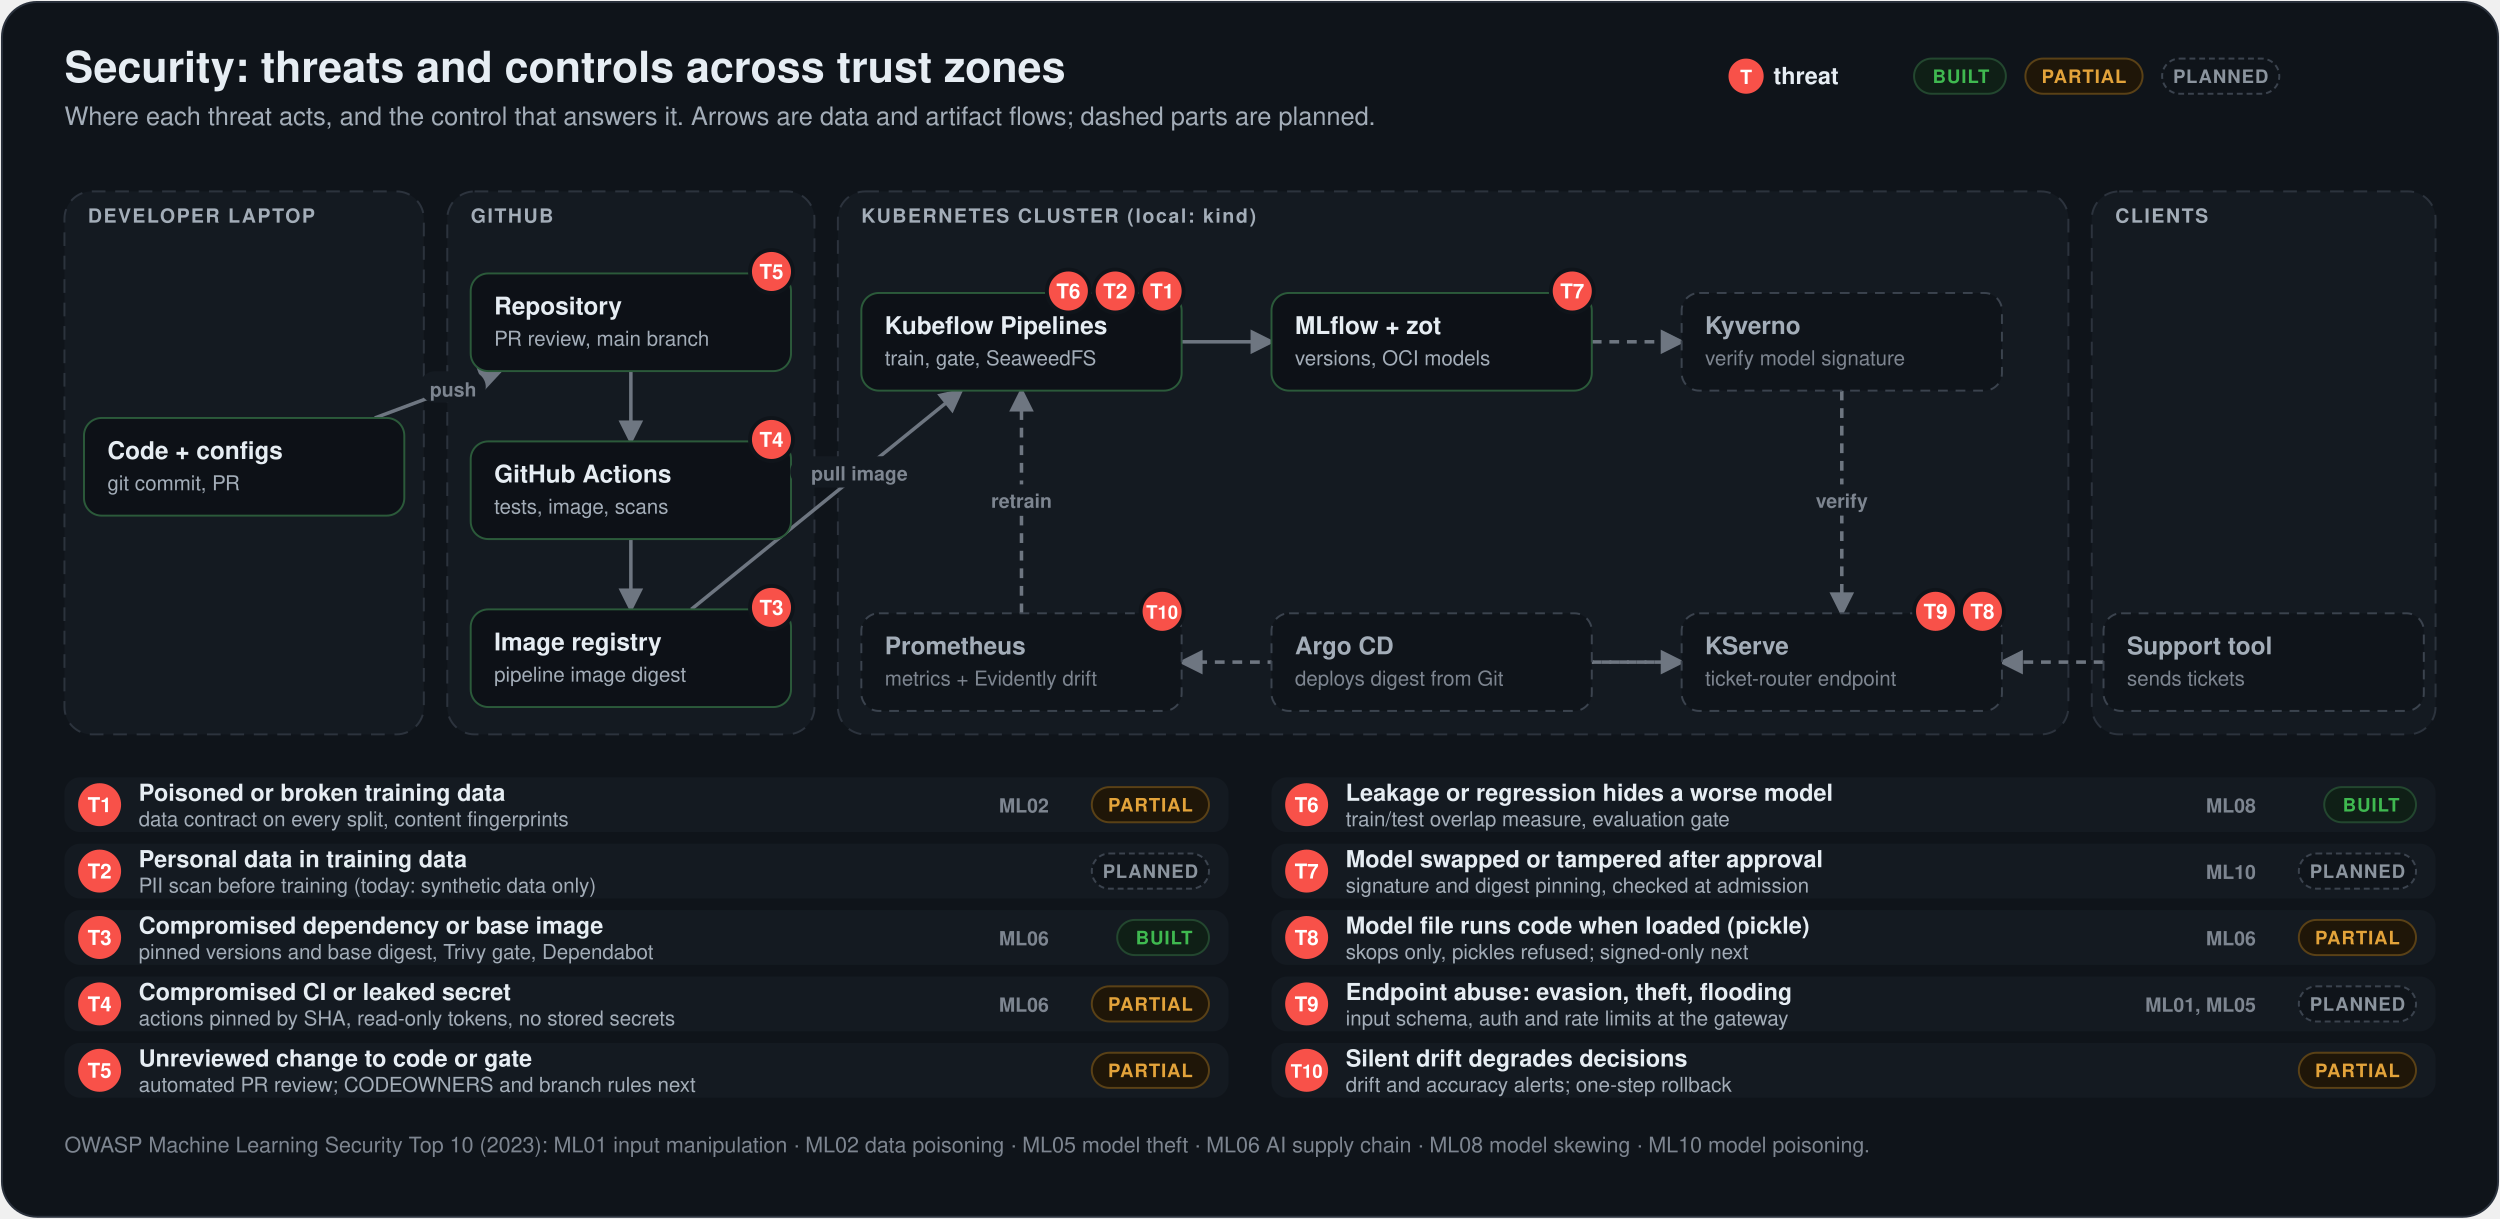
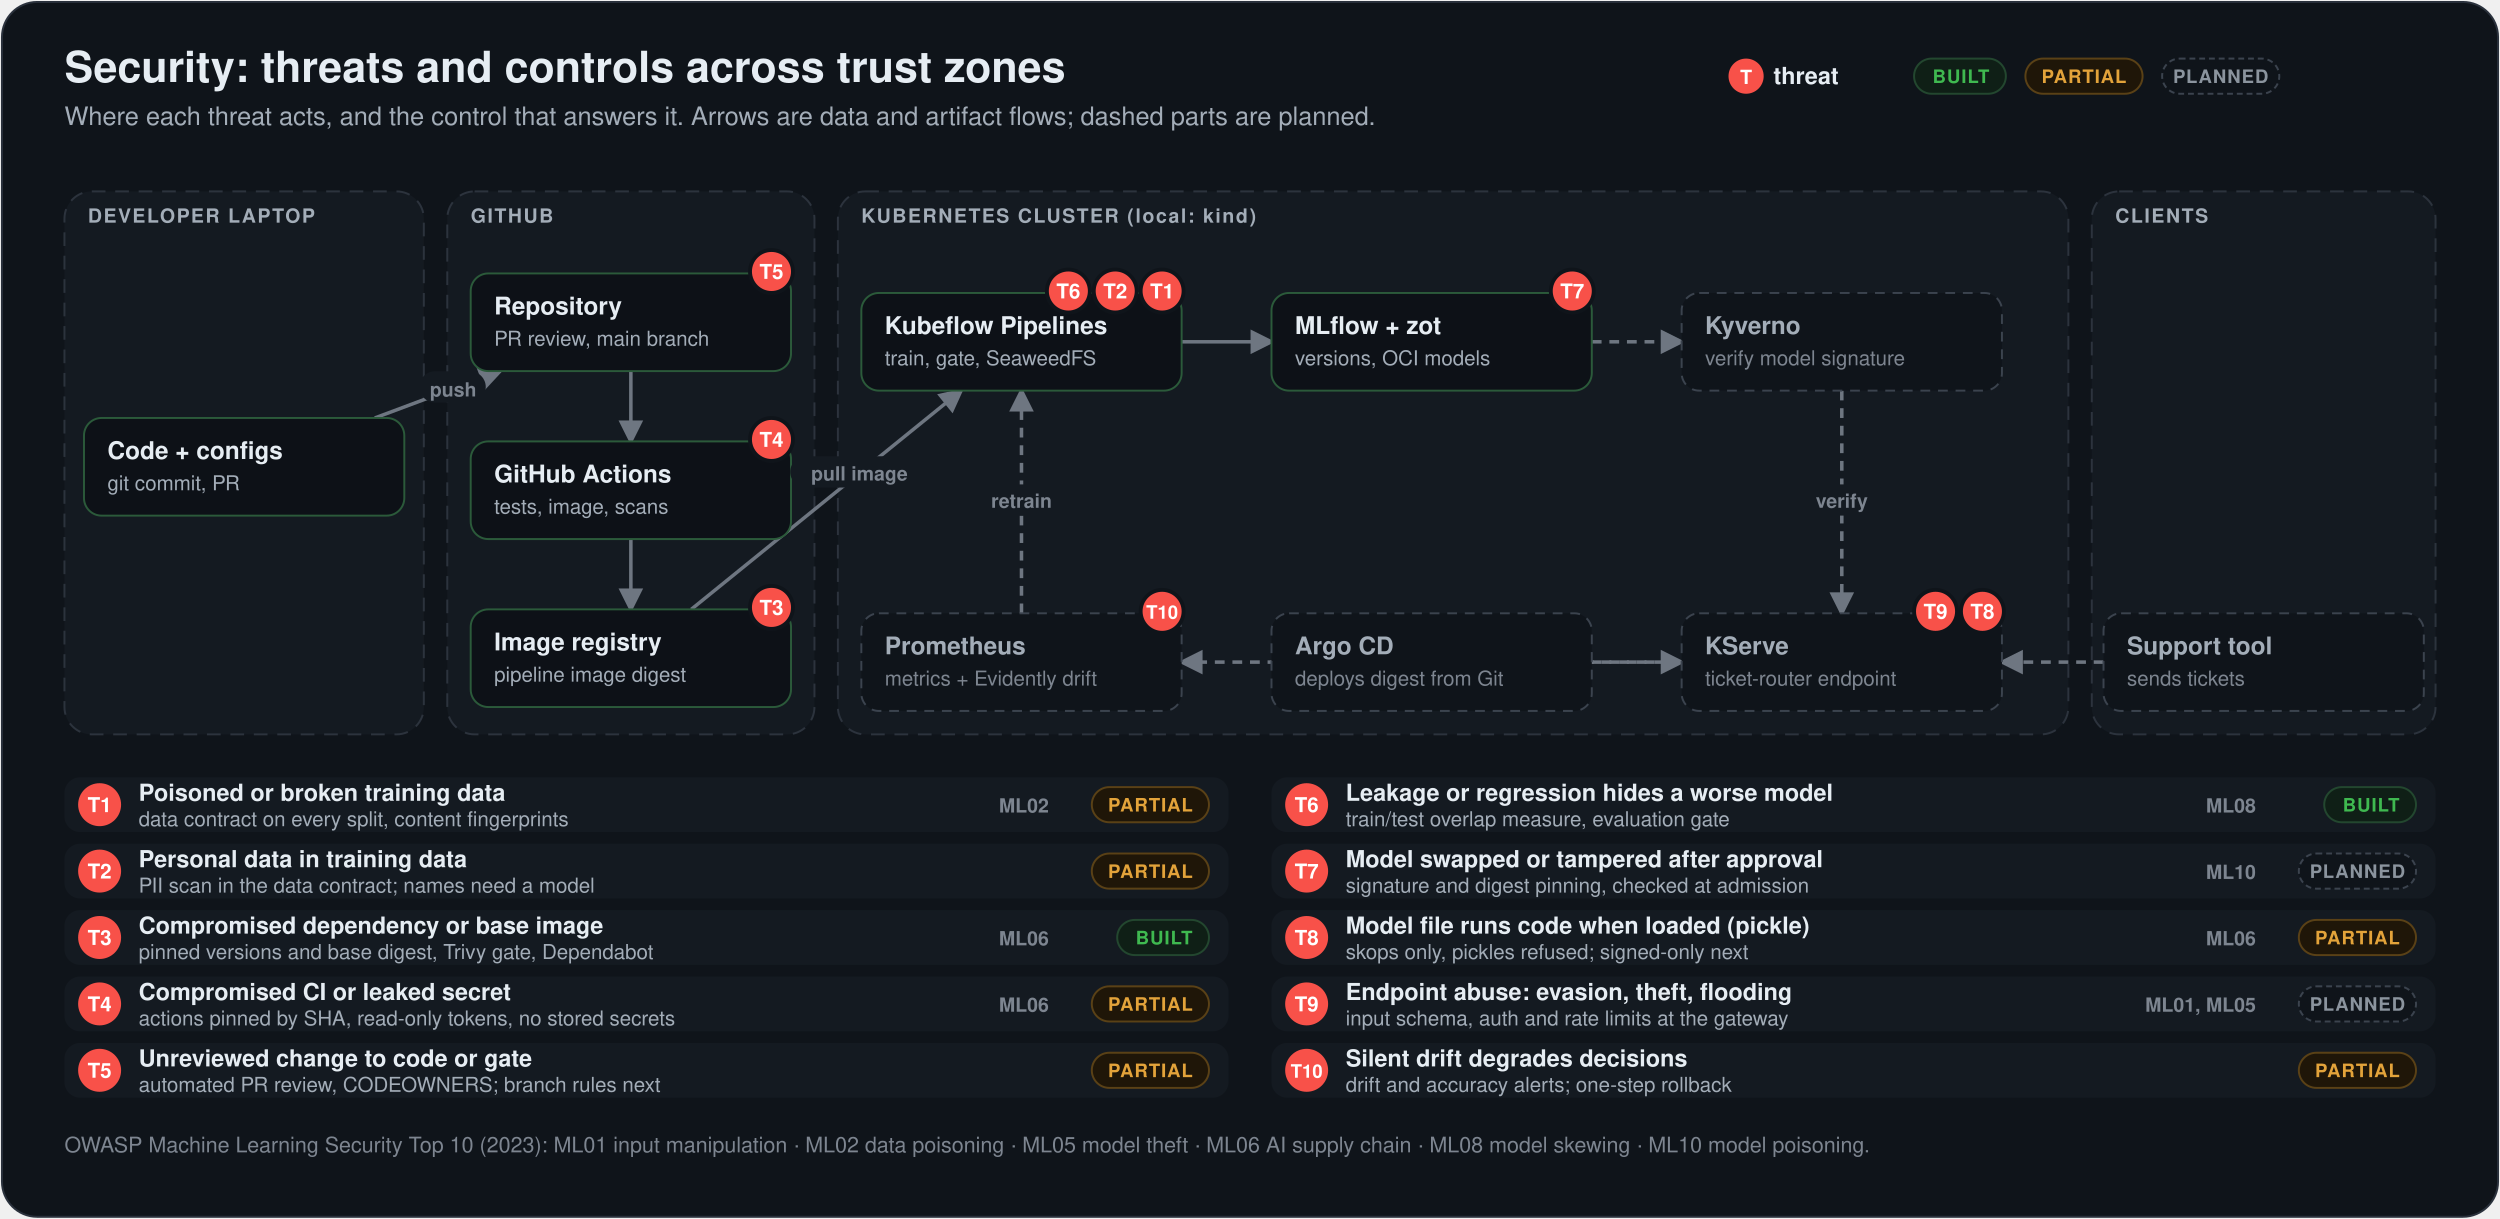
<svg xmlns="http://www.w3.org/2000/svg" width="1280" height="624" viewBox="0 0 1280 624" role="img" aria-labelledby="title desc" font-family="-apple-system, BlinkMacSystemFont, 'Segoe UI', Helvetica, Arial, sans-serif">
  <defs>
    <marker id="arrow" viewBox="0 0 10 10" refX="8.5" refY="5" markerWidth="7" markerHeight="7" orient="auto-start-reverse">
      <path d="M0 0 L10 5 L0 10 z" fill="#6e7681" />
    </marker>
  </defs>
  <rect x="1" y="1" width="1278" height="622" rx="18" fill="#0f141a" stroke="#2a313c" />
  <text x="33" y="42" font-size="22" font-weight="700" fill="#e6edf3" text-anchor="start">Security: threats and controls across trust zones</text>
  <text x="33" y="64" font-size="13" font-weight="400" fill="#a3adb8" text-anchor="start">Where each threat acts, and the control that answers it. Arrows are data and artifact flows; dashed parts are planned.</text>
  <rect x="980" y="30" width="47" height="18" rx="9" fill="#0f1f16" stroke="#23472f" />
  <text x="1004" y="42.5" font-size="9.5" font-weight="700" fill="#3fb950" text-anchor="middle" letter-spacing="0.5">BUILT</text>
  <rect x="1037" y="30" width="60" height="18" rx="9" fill="#1f1608" stroke="#5a4116" />
  <text x="1067" y="42.5" font-size="9.5" font-weight="700" fill="#e3a33a" text-anchor="middle" letter-spacing="0.5">PARTIAL</text>
  <rect x="1107" y="30" width="60" height="18" rx="9" fill="#0f141a" stroke="#3b434e" stroke-dasharray="3 2" />
  <text x="1137" y="42.5" font-size="9.5" font-weight="700" fill="#8b949e" text-anchor="middle" letter-spacing="0.5">PLANNED</text>
  <circle cx="894" cy="39" r="9" fill="#f85149" />
  <text x="894" y="43" font-size="10" font-weight="700" fill="#ffffff" text-anchor="middle">T</text>
  <text x="908" y="43" font-size="12" font-weight="600" fill="#e6edf3" text-anchor="start">threat</text>
  <rect x="33" y="98" width="184" height="278" rx="14" fill="#141a21" stroke="#2c333d" stroke-dasharray="7 5" />
  <text x="45" y="114" font-size="10" font-weight="700" fill="#a3adb8" text-anchor="start" letter-spacing="0.8">DEVELOPER LAPTOP</text>
  <rect x="229" y="98" width="188" height="278" rx="14" fill="#141a21" stroke="#2c333d" stroke-dasharray="7 5" />
  <text x="241" y="114" font-size="10" font-weight="700" fill="#a3adb8" text-anchor="start" letter-spacing="0.8">GITHUB</text>
  <rect x="429" y="98" width="630" height="278" rx="14" fill="#141a21" stroke="#2c333d" stroke-dasharray="7 5" />
  <text x="441" y="114" font-size="10" font-weight="700" fill="#a3adb8" text-anchor="start" letter-spacing="0.8">KUBERNETES CLUSTER  (local: kind)</text>
  <rect x="1071" y="98" width="176" height="278" rx="14" fill="#141a21" stroke="#2c333d" stroke-dasharray="7 5" />
  <text x="1083" y="114" font-size="10" font-weight="700" fill="#a3adb8" text-anchor="start" letter-spacing="0.8">CLIENTS</text>
  <line x1="191.9" y1="214.0" x2="256.1" y2="190.0" stroke="#6e7681" stroke-width="1.8" marker-end="url(#arrow)" />
  <line x1="323.0" y1="190.0" x2="323.0" y2="226.0" stroke="#6e7681" stroke-width="1.8" marker-end="url(#arrow)" />
  <line x1="323.0" y1="276.0" x2="323.0" y2="312.0" stroke="#6e7681" stroke-width="1.8" marker-end="url(#arrow)" />
  <line x1="353.9" y1="312.0" x2="492.1" y2="200.0" stroke="#6e7681" stroke-width="1.8" marker-end="url(#arrow)" />
  <line x1="605.0" y1="175.0" x2="651.0" y2="175.0" stroke="#6e7681" stroke-width="1.8" marker-end="url(#arrow)" />
  <line x1="815.0" y1="175.0" x2="861.0" y2="175.0" stroke="#6e7681" stroke-width="1.8" stroke-dasharray="5 4" marker-end="url(#arrow)" />
  <line x1="815.0" y1="339.0" x2="861.0" y2="339.0" stroke="#6e7681" stroke-width="1.8" stroke-dasharray="5 4" marker-end="url(#arrow)" />
  <line x1="943.0" y1="200.0" x2="943.0" y2="314.0" stroke="#6e7681" stroke-width="1.8" stroke-dasharray="5 4" marker-end="url(#arrow)" />
  <line x1="1077.0" y1="339.0" x2="1025.0" y2="339.0" stroke="#6e7681" stroke-width="1.8" stroke-dasharray="5 4" marker-end="url(#arrow)" />
  <line x1="861.0" y1="339.0" x2="605.0" y2="339.0" stroke="#6e7681" stroke-width="1.8" stroke-dasharray="5 4" marker-end="url(#arrow)" />
  <line x1="523.0" y1="314.0" x2="523.0" y2="200.0" stroke="#6e7681" stroke-width="1.8" stroke-dasharray="5 4" marker-end="url(#arrow)" />
  <rect x="43" y="214" width="164" height="50" rx="9" fill="#0d1117" stroke="#2b5a3a" />
  <text x="55" y="235" font-size="12.5" font-weight="600" fill="#e6edf3" text-anchor="start">Code + configs</text>
  <text x="55" y="251" font-size="10.5" font-weight="400" fill="#a3adb8" text-anchor="start">git commit, PR</text>
  <rect x="241" y="140" width="164" height="50" rx="9" fill="#0d1117" stroke="#2b5a3a" />
  <text x="253" y="161" font-size="12.5" font-weight="600" fill="#e6edf3" text-anchor="start">Repository</text>
  <text x="253" y="177" font-size="10.5" font-weight="400" fill="#a3adb8" text-anchor="start">PR review, main branch</text>
  <rect x="241" y="226" width="164" height="50" rx="9" fill="#0d1117" stroke="#2b5a3a" />
  <text x="253" y="247" font-size="12.5" font-weight="600" fill="#e6edf3" text-anchor="start">GitHub Actions</text>
  <text x="253" y="263" font-size="10.5" font-weight="400" fill="#a3adb8" text-anchor="start">tests, image, scans</text>
  <rect x="241" y="312" width="164" height="50" rx="9" fill="#0d1117" stroke="#2b5a3a" />
  <text x="253" y="333" font-size="12.5" font-weight="600" fill="#e6edf3" text-anchor="start">Image registry</text>
  <text x="253" y="349" font-size="10.5" font-weight="400" fill="#a3adb8" text-anchor="start">pipeline image digest</text>
  <rect x="441" y="150" width="164" height="50" rx="9" fill="#0d1117" stroke="#2b5a3a" />
  <text x="453" y="171" font-size="12.5" font-weight="600" fill="#e6edf3" text-anchor="start">Kubeflow Pipelines</text>
  <text x="453" y="187" font-size="10.5" font-weight="400" fill="#a3adb8" text-anchor="start">train, gate, SeaweedFS</text>
  <rect x="651" y="150" width="164" height="50" rx="9" fill="#0d1117" stroke="#2b5a3a" />
  <text x="663" y="171" font-size="12.5" font-weight="600" fill="#e6edf3" text-anchor="start">MLflow + zot</text>
  <text x="663" y="187" font-size="10.5" font-weight="400" fill="#a3adb8" text-anchor="start">versions, OCI models</text>
  <rect x="861" y="150" width="164" height="50" rx="9" fill="#0f141a" stroke="#3b434e" stroke-dasharray="5 4" />
  <text x="873" y="171" font-size="12.5" font-weight="600" fill="#a3adb8" text-anchor="start">Kyverno</text>
  <text x="873" y="187" font-size="10.5" font-weight="400" fill="#7d8590" text-anchor="start">verify model signature</text>
  <rect x="441" y="314" width="164" height="50" rx="9" fill="#0f141a" stroke="#3b434e" stroke-dasharray="5 4" />
  <text x="453" y="335" font-size="12.5" font-weight="600" fill="#a3adb8" text-anchor="start">Prometheus</text>
  <text x="453" y="351" font-size="10.5" font-weight="400" fill="#7d8590" text-anchor="start">metrics + Evidently drift</text>
  <rect x="651" y="314" width="164" height="50" rx="9" fill="#0f141a" stroke="#3b434e" stroke-dasharray="5 4" />
  <text x="663" y="335" font-size="12.5" font-weight="600" fill="#a3adb8" text-anchor="start">Argo CD</text>
  <text x="663" y="351" font-size="10.5" font-weight="400" fill="#7d8590" text-anchor="start">deploys digest from Git</text>
  <rect x="861" y="314" width="164" height="50" rx="9" fill="#0f141a" stroke="#3b434e" stroke-dasharray="5 4" />
  <text x="873" y="335" font-size="12.5" font-weight="600" fill="#a3adb8" text-anchor="start">KServe</text>
  <text x="873" y="351" font-size="10.5" font-weight="400" fill="#7d8590" text-anchor="start">ticket-router endpoint</text>
  <rect x="1077" y="314" width="164" height="50" rx="9" fill="#0f141a" stroke="#3b434e" stroke-dasharray="5 4" />
  <text x="1089" y="335" font-size="12.5" font-weight="600" fill="#a3adb8" text-anchor="start">Support tool</text>
  <text x="1089" y="351" font-size="10.5" font-weight="400" fill="#7d8590" text-anchor="start">sends tickets</text>
  <rect x="214.7" y="190.1" width="34" height="16" rx="8" fill="#141a21" />
  <text x="232" y="203" font-size="10" font-weight="600" fill="#7d8590" text-anchor="middle">push</text>
  <rect x="404.6" y="233.6" width="70" height="16" rx="8" fill="#141a21" />
  <text x="440" y="246" font-size="10" font-weight="600" fill="#7d8590" text-anchor="middle">pull image</text>
  <rect x="920.0" y="248.0" width="46" height="16" rx="8" fill="#141a21" />
  <text x="943" y="260" font-size="10" font-weight="600" fill="#7d8590" text-anchor="middle">verify</text>
  <rect x="497.0" y="248.0" width="52" height="16" rx="8" fill="#141a21" />
  <text x="523" y="260" font-size="10" font-weight="600" fill="#7d8590" text-anchor="middle">retrain</text>
  <circle cx="595" cy="149" r="11" fill="#f85149" stroke="#0f141a" stroke-width="2" />
  <text x="595" y="152.8" font-size="10.5" font-weight="700" fill="#ffffff" text-anchor="middle">T1</text>
  <circle cx="571" cy="149" r="11" fill="#f85149" stroke="#0f141a" stroke-width="2" />
  <text x="571" y="152.8" font-size="10.5" font-weight="700" fill="#ffffff" text-anchor="middle">T2</text>
  <circle cx="395" cy="311" r="11" fill="#f85149" stroke="#0f141a" stroke-width="2" />
  <text x="395" y="314.8" font-size="10.5" font-weight="700" fill="#ffffff" text-anchor="middle">T3</text>
  <circle cx="395" cy="225" r="11" fill="#f85149" stroke="#0f141a" stroke-width="2" />
  <text x="395" y="228.8" font-size="10.5" font-weight="700" fill="#ffffff" text-anchor="middle">T4</text>
  <circle cx="395" cy="139" r="11" fill="#f85149" stroke="#0f141a" stroke-width="2" />
  <text x="395" y="142.8" font-size="10.5" font-weight="700" fill="#ffffff" text-anchor="middle">T5</text>
  <circle cx="547" cy="149" r="11" fill="#f85149" stroke="#0f141a" stroke-width="2" />
  <text x="547" y="152.8" font-size="10.5" font-weight="700" fill="#ffffff" text-anchor="middle">T6</text>
  <circle cx="805" cy="149" r="11" fill="#f85149" stroke="#0f141a" stroke-width="2" />
  <text x="805" y="152.8" font-size="10.5" font-weight="700" fill="#ffffff" text-anchor="middle">T7</text>
  <circle cx="1015" cy="313" r="11" fill="#f85149" stroke="#0f141a" stroke-width="2" />
  <text x="1015" y="316.8" font-size="10.5" font-weight="700" fill="#ffffff" text-anchor="middle">T8</text>
  <circle cx="991" cy="313" r="11" fill="#f85149" stroke="#0f141a" stroke-width="2" />
  <text x="991" y="316.8" font-size="10.5" font-weight="700" fill="#ffffff" text-anchor="middle">T9</text>
  <circle cx="595" cy="313" r="11" fill="#f85149" stroke="#0f141a" stroke-width="2" />
  <text x="595" y="316.8" font-size="9.5" font-weight="700" fill="#ffffff" text-anchor="middle">T10</text>
  <rect x="33" y="398" width="596" height="28" rx="8" fill="#141a21" />
  <circle cx="51" cy="412" r="11" fill="#f85149" />
  <text x="51" y="415.8" font-size="10.5" font-weight="700" fill="#ffffff" text-anchor="middle">T1</text>
  <text x="71" y="410" font-size="12" font-weight="650" fill="#e6edf3" text-anchor="start">Poisoned or broken training data</text>
  <text x="71" y="423" font-size="10.5" font-weight="400" fill="#a3adb8" text-anchor="start">data contract on every split, content fingerprints</text>
  <text x="537" y="416" font-size="10" font-weight="600" fill="#7d8590" text-anchor="end">ML02</text>
  <rect x="559" y="403" width="60" height="18" rx="9" fill="#1f1608" stroke="#5a4116" />
  <text x="589" y="415.5" font-size="9.5" font-weight="700" fill="#e3a33a" text-anchor="middle" letter-spacing="0.5">PARTIAL</text>
  <rect x="33" y="432" width="596" height="28" rx="8" fill="#141a21" />
  <circle cx="51" cy="446" r="11" fill="#f85149" />
  <text x="51" y="449.8" font-size="10.5" font-weight="700" fill="#ffffff" text-anchor="middle">T2</text>
  <text x="71" y="444" font-size="12" font-weight="650" fill="#e6edf3" text-anchor="start">Personal data in training data</text>
-   <text x="71" y="457" font-size="10.5" font-weight="400" fill="#a3adb8" text-anchor="start">PII scan before training (today: synthetic data only)</text>
+   <text x="71" y="457" font-size="10.5" font-weight="400" fill="#a3adb8" text-anchor="start">PII scan in the data contract; names need a model</text>
  <text x="537" y="450" font-size="10" font-weight="600" fill="#7d8590" text-anchor="end" />
-   <rect x="559" y="437" width="60" height="18" rx="9" fill="#0f141a" stroke="#3b434e" stroke-dasharray="3 2" />
-   <text x="589" y="449.5" font-size="9.5" font-weight="700" fill="#8b949e" text-anchor="middle" letter-spacing="0.5">PLANNED</text>
+   <rect x="559" y="437" width="60" height="18" rx="9" fill="#1f1608" stroke="#5a4116" />
+   <text x="589" y="449.5" font-size="9.5" font-weight="700" fill="#e3a33a" text-anchor="middle" letter-spacing="0.5">PARTIAL</text>
  <rect x="33" y="466" width="596" height="28" rx="8" fill="#141a21" />
  <circle cx="51" cy="480" r="11" fill="#f85149" />
  <text x="51" y="483.8" font-size="10.5" font-weight="700" fill="#ffffff" text-anchor="middle">T3</text>
  <text x="71" y="478" font-size="12" font-weight="650" fill="#e6edf3" text-anchor="start">Compromised dependency or base image</text>
  <text x="71" y="491" font-size="10.5" font-weight="400" fill="#a3adb8" text-anchor="start">pinned versions and base digest, Trivy gate, Dependabot</text>
  <text x="537" y="484" font-size="10" font-weight="600" fill="#7d8590" text-anchor="end">ML06</text>
  <rect x="572" y="471" width="47" height="18" rx="9" fill="#0f1f16" stroke="#23472f" />
  <text x="596" y="483.5" font-size="9.5" font-weight="700" fill="#3fb950" text-anchor="middle" letter-spacing="0.5">BUILT</text>
  <rect x="33" y="500" width="596" height="28" rx="8" fill="#141a21" />
  <circle cx="51" cy="514" r="11" fill="#f85149" />
  <text x="51" y="517.8" font-size="10.5" font-weight="700" fill="#ffffff" text-anchor="middle">T4</text>
  <text x="71" y="512" font-size="12" font-weight="650" fill="#e6edf3" text-anchor="start">Compromised CI or leaked secret</text>
  <text x="71" y="525" font-size="10.5" font-weight="400" fill="#a3adb8" text-anchor="start">actions pinned by SHA, read-only tokens, no stored secrets</text>
  <text x="537" y="518" font-size="10" font-weight="600" fill="#7d8590" text-anchor="end">ML06</text>
  <rect x="559" y="505" width="60" height="18" rx="9" fill="#1f1608" stroke="#5a4116" />
  <text x="589" y="517.5" font-size="9.5" font-weight="700" fill="#e3a33a" text-anchor="middle" letter-spacing="0.5">PARTIAL</text>
  <rect x="33" y="534" width="596" height="28" rx="8" fill="#141a21" />
  <circle cx="51" cy="548" r="11" fill="#f85149" />
  <text x="51" y="551.8" font-size="10.5" font-weight="700" fill="#ffffff" text-anchor="middle">T5</text>
  <text x="71" y="546" font-size="12" font-weight="650" fill="#e6edf3" text-anchor="start">Unreviewed change to code or gate</text>
-   <text x="71" y="559" font-size="10.5" font-weight="400" fill="#a3adb8" text-anchor="start">automated PR review; CODEOWNERS and branch rules next</text>
+   <text x="71" y="559" font-size="10.5" font-weight="400" fill="#a3adb8" text-anchor="start">automated PR review, CODEOWNERS; branch rules next</text>
  <text x="537" y="552" font-size="10" font-weight="600" fill="#7d8590" text-anchor="end" />
  <rect x="559" y="539" width="60" height="18" rx="9" fill="#1f1608" stroke="#5a4116" />
  <text x="589" y="551.5" font-size="9.5" font-weight="700" fill="#e3a33a" text-anchor="middle" letter-spacing="0.5">PARTIAL</text>
  <rect x="651" y="398" width="596" height="28" rx="8" fill="#141a21" />
  <circle cx="669" cy="412" r="11" fill="#f85149" />
  <text x="669" y="415.8" font-size="10.5" font-weight="700" fill="#ffffff" text-anchor="middle">T6</text>
  <text x="689" y="410" font-size="12" font-weight="650" fill="#e6edf3" text-anchor="start">Leakage or regression hides a worse model</text>
  <text x="689" y="423" font-size="10.5" font-weight="400" fill="#a3adb8" text-anchor="start">train/test overlap measure, evaluation gate</text>
  <text x="1155" y="416" font-size="10" font-weight="600" fill="#7d8590" text-anchor="end">ML08</text>
  <rect x="1190" y="403" width="47" height="18" rx="9" fill="#0f1f16" stroke="#23472f" />
  <text x="1214" y="415.5" font-size="9.5" font-weight="700" fill="#3fb950" text-anchor="middle" letter-spacing="0.5">BUILT</text>
  <rect x="651" y="432" width="596" height="28" rx="8" fill="#141a21" />
  <circle cx="669" cy="446" r="11" fill="#f85149" />
  <text x="669" y="449.8" font-size="10.5" font-weight="700" fill="#ffffff" text-anchor="middle">T7</text>
  <text x="689" y="444" font-size="12" font-weight="650" fill="#e6edf3" text-anchor="start">Model swapped or tampered after approval</text>
  <text x="689" y="457" font-size="10.5" font-weight="400" fill="#a3adb8" text-anchor="start">signature and digest pinning, checked at admission</text>
  <text x="1155" y="450" font-size="10" font-weight="600" fill="#7d8590" text-anchor="end">ML10</text>
  <rect x="1177" y="437" width="60" height="18" rx="9" fill="#0f141a" stroke="#3b434e" stroke-dasharray="3 2" />
  <text x="1207" y="449.5" font-size="9.5" font-weight="700" fill="#8b949e" text-anchor="middle" letter-spacing="0.5">PLANNED</text>
  <rect x="651" y="466" width="596" height="28" rx="8" fill="#141a21" />
  <circle cx="669" cy="480" r="11" fill="#f85149" />
  <text x="669" y="483.8" font-size="10.5" font-weight="700" fill="#ffffff" text-anchor="middle">T8</text>
  <text x="689" y="478" font-size="12" font-weight="650" fill="#e6edf3" text-anchor="start">Model file runs code when loaded (pickle)</text>
  <text x="689" y="491" font-size="10.5" font-weight="400" fill="#a3adb8" text-anchor="start">skops only, pickles refused; signed-only next</text>
  <text x="1155" y="484" font-size="10" font-weight="600" fill="#7d8590" text-anchor="end">ML06</text>
  <rect x="1177" y="471" width="60" height="18" rx="9" fill="#1f1608" stroke="#5a4116" />
  <text x="1207" y="483.5" font-size="9.5" font-weight="700" fill="#e3a33a" text-anchor="middle" letter-spacing="0.5">PARTIAL</text>
  <rect x="651" y="500" width="596" height="28" rx="8" fill="#141a21" />
  <circle cx="669" cy="514" r="11" fill="#f85149" />
  <text x="669" y="517.8" font-size="10.5" font-weight="700" fill="#ffffff" text-anchor="middle">T9</text>
  <text x="689" y="512" font-size="12" font-weight="650" fill="#e6edf3" text-anchor="start">Endpoint abuse: evasion, theft, flooding</text>
  <text x="689" y="525" font-size="10.5" font-weight="400" fill="#a3adb8" text-anchor="start">input schema, auth and rate limits at the gateway</text>
  <text x="1155" y="518" font-size="10" font-weight="600" fill="#7d8590" text-anchor="end">ML01, ML05</text>
  <rect x="1177" y="505" width="60" height="18" rx="9" fill="#0f141a" stroke="#3b434e" stroke-dasharray="3 2" />
  <text x="1207" y="517.5" font-size="9.5" font-weight="700" fill="#8b949e" text-anchor="middle" letter-spacing="0.5">PLANNED</text>
  <rect x="651" y="534" width="596" height="28" rx="8" fill="#141a21" />
  <circle cx="669" cy="548" r="11" fill="#f85149" />
  <text x="669" y="551.8" font-size="9.5" font-weight="700" fill="#ffffff" text-anchor="middle">T10</text>
  <text x="689" y="546" font-size="12" font-weight="650" fill="#e6edf3" text-anchor="start">Silent drift degrades decisions</text>
  <text x="689" y="559" font-size="10.5" font-weight="400" fill="#a3adb8" text-anchor="start">drift and accuracy alerts; one-step rollback</text>
  <text x="1155" y="552" font-size="10" font-weight="600" fill="#7d8590" text-anchor="end" />
  <rect x="1177" y="539" width="60" height="18" rx="9" fill="#1f1608" stroke="#5a4116" />
  <text x="1207" y="551.5" font-size="9.5" font-weight="700" fill="#e3a33a" text-anchor="middle" letter-spacing="0.5">PARTIAL</text>
  <text x="33" y="590" font-size="11" font-weight="500" fill="#7d8590" text-anchor="start">OWASP Machine Learning Security Top 10 (2023): ML01 input manipulation · ML02 data poisoning · ML05 model theft · ML06 AI supply chain · ML08 model skewing · ML10 model poisoning.</text>
</svg>
